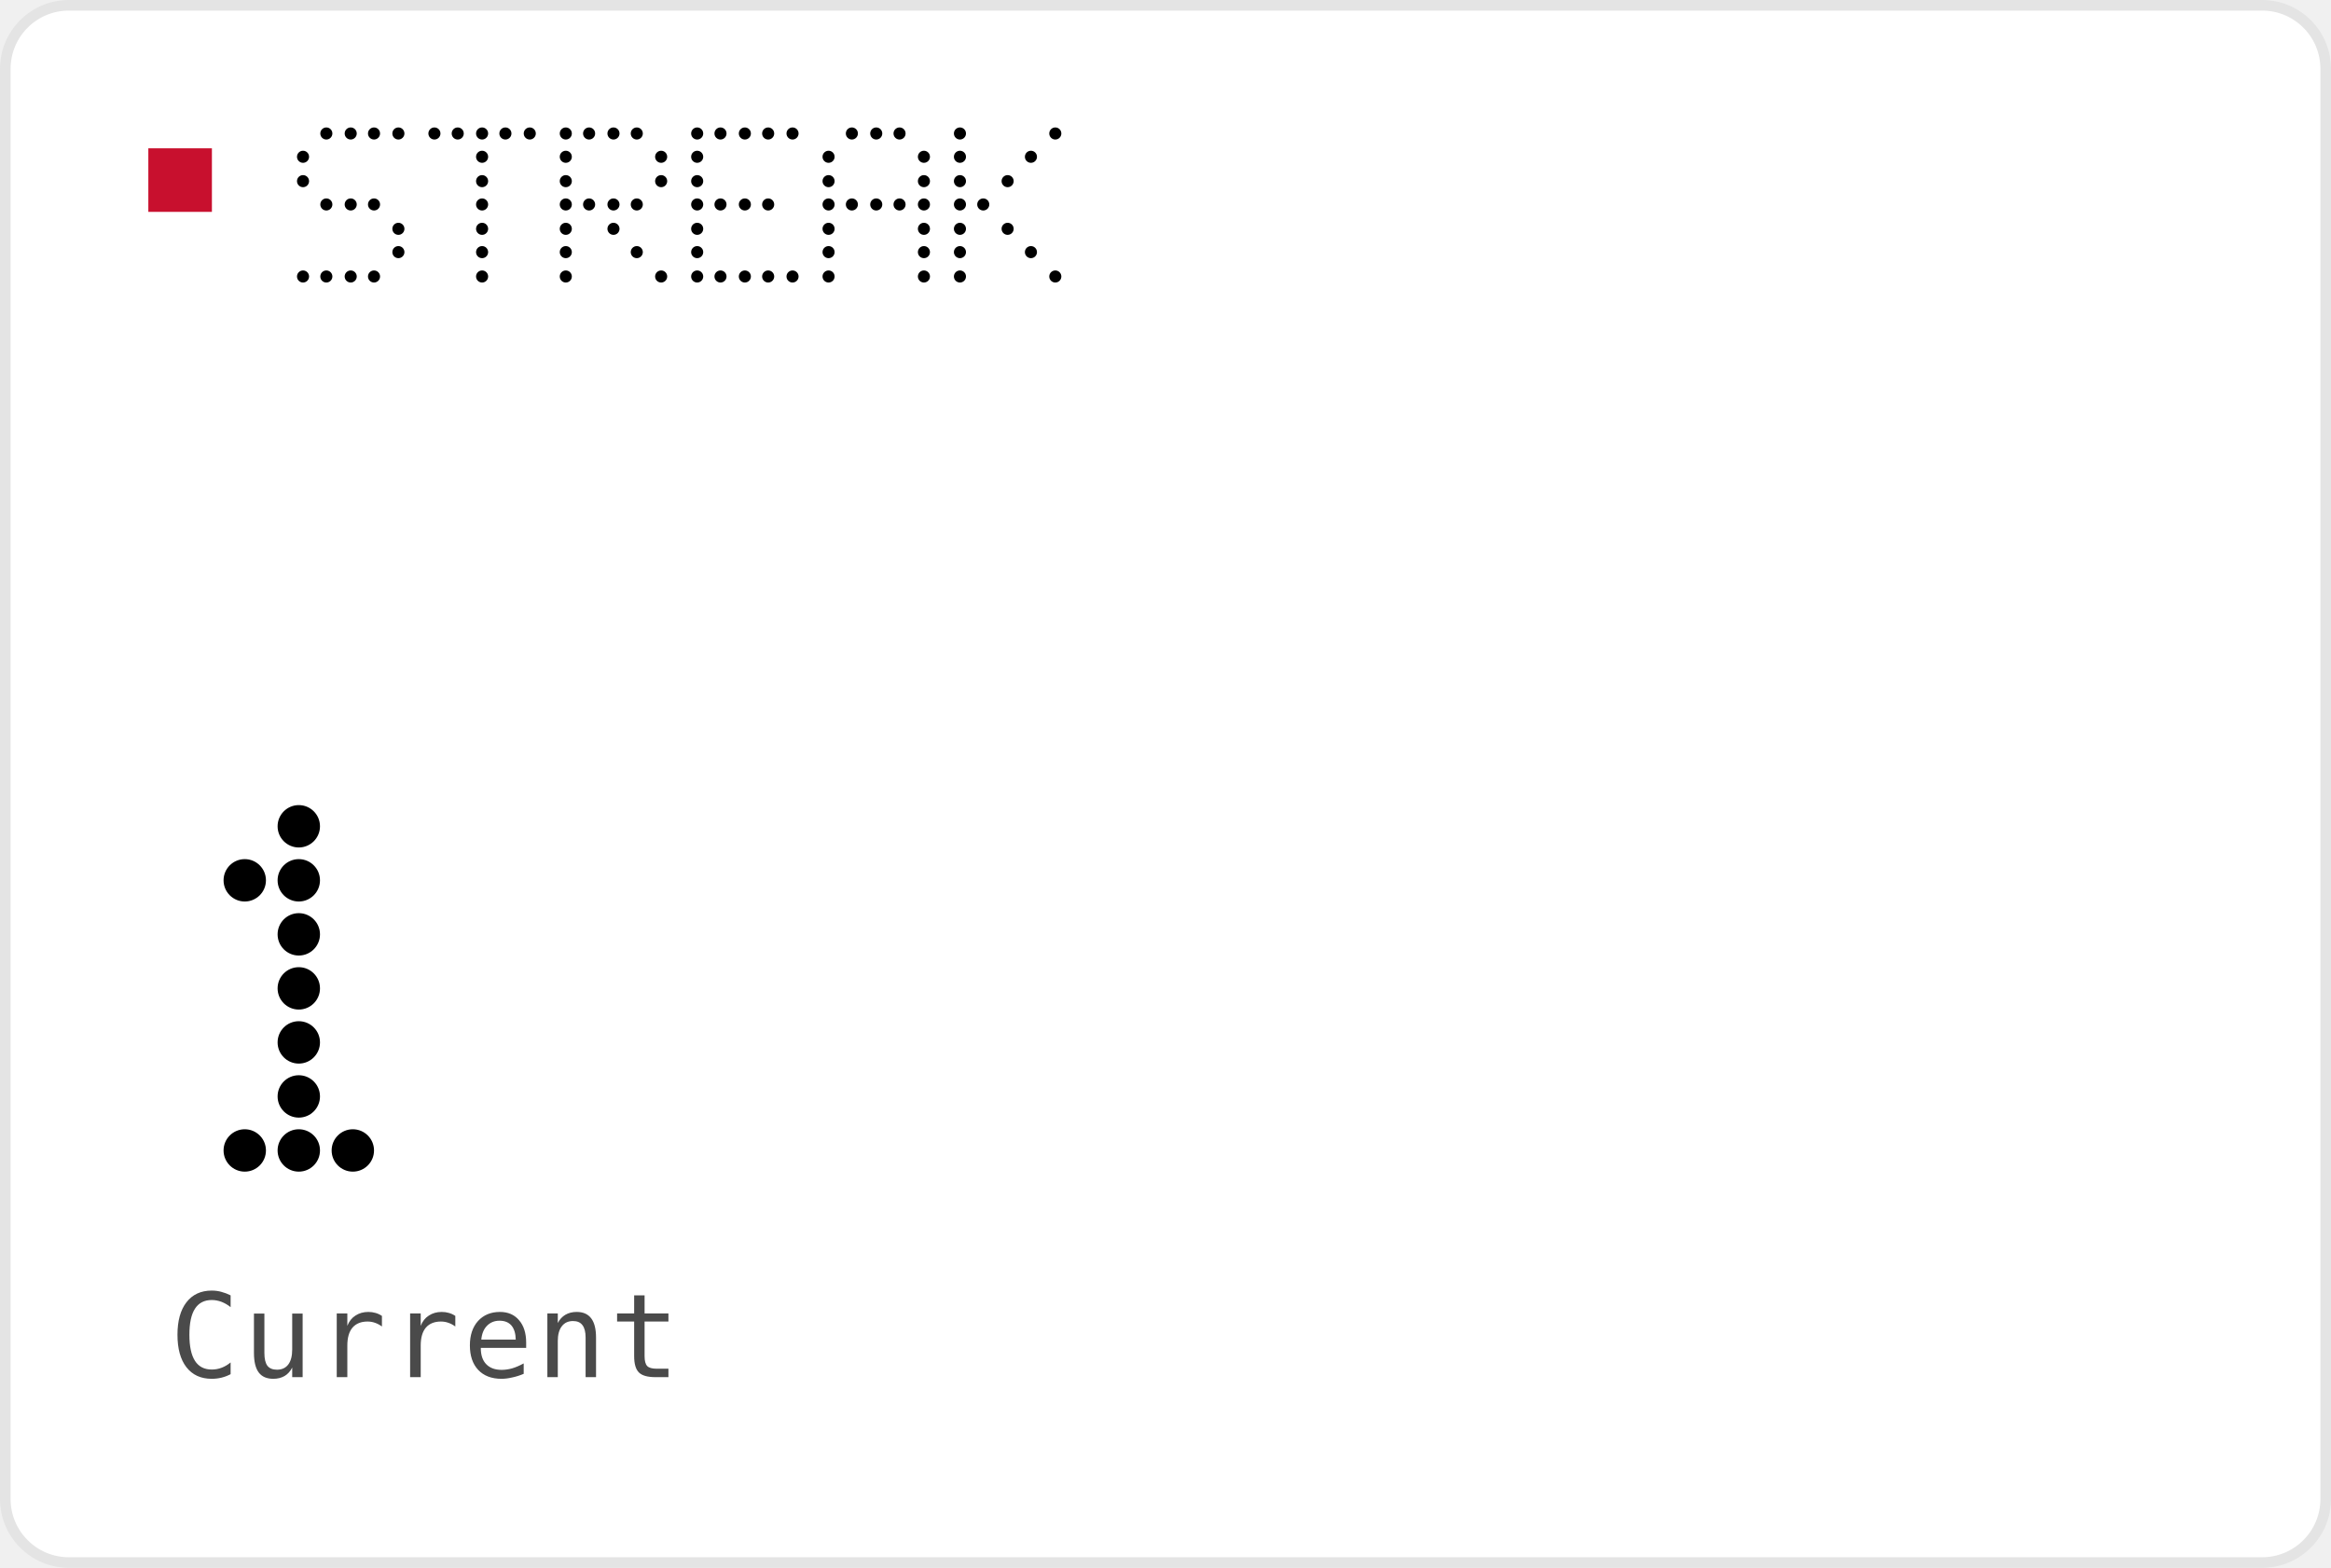
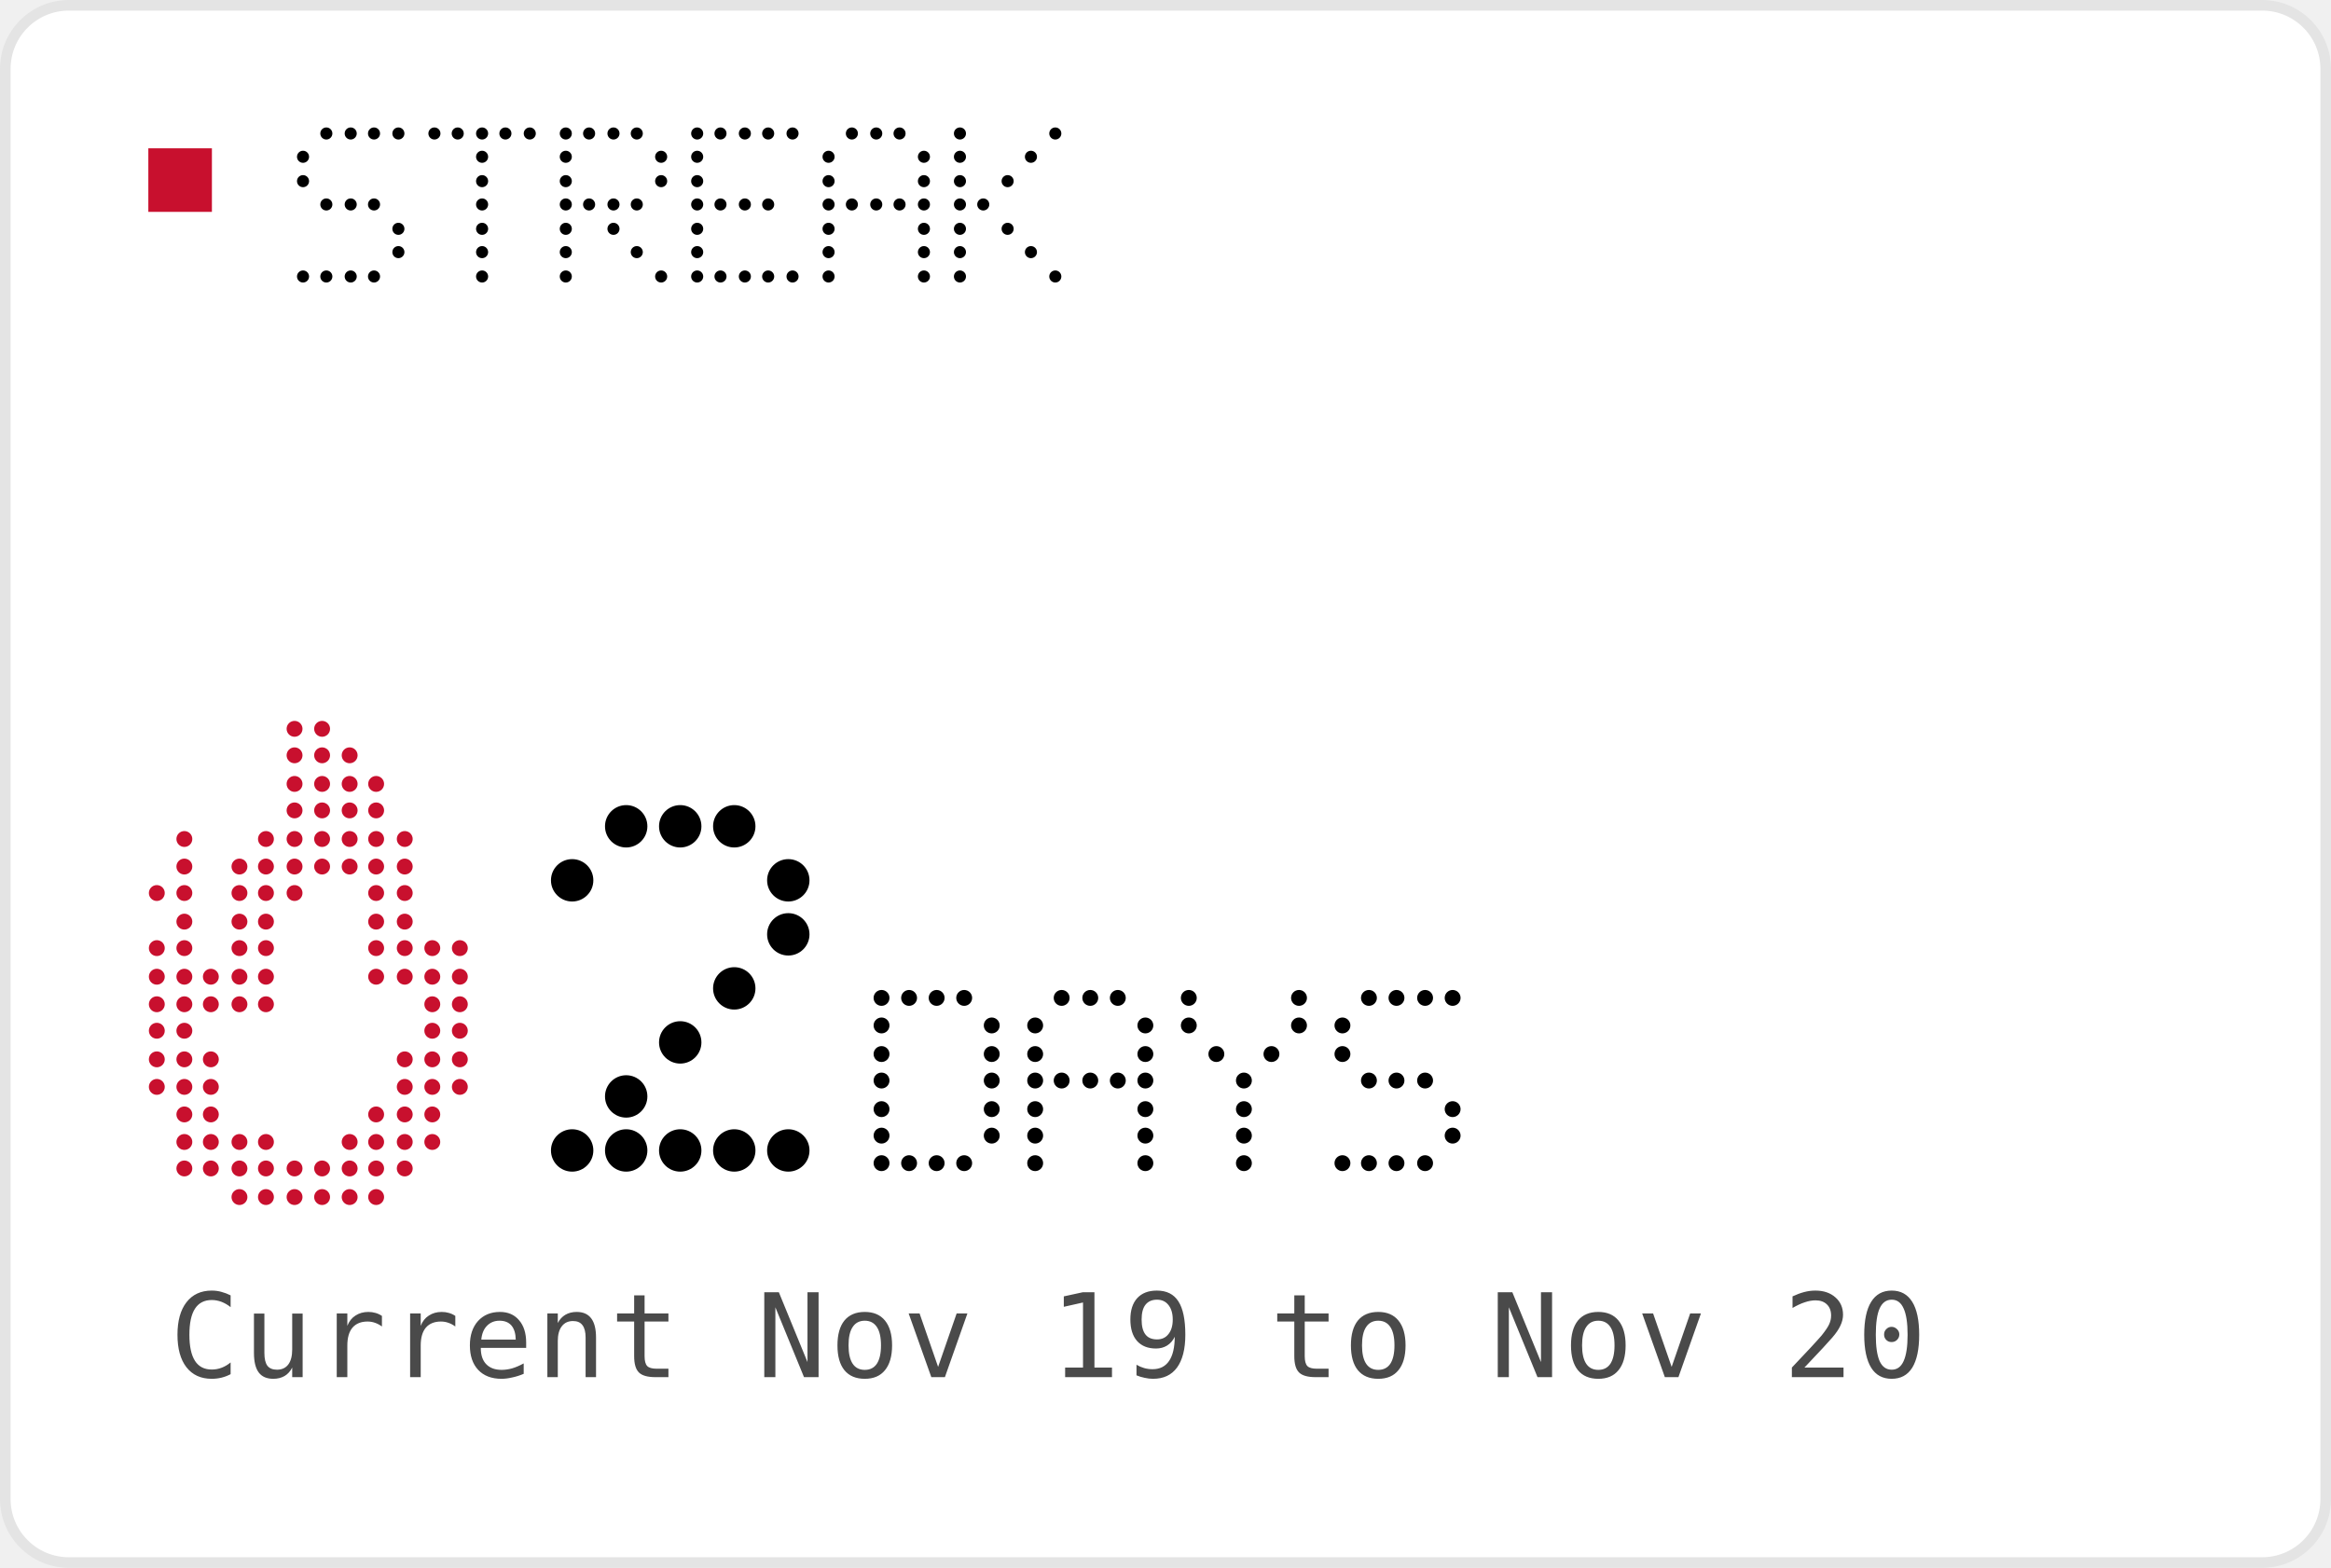
<svg xmlns="http://www.w3.org/2000/svg" width="220" height="148" viewBox="0 0 220 148" role="img">
  <rect x="0.5" y="0.5" width="219" height="147" rx="6" fill="#FFFFFF" stroke="#E4E4E4" stroke-width="1" />
  <rect x="14" y="14" width="6" height="6" fill="#C8102E" />
  <circle cx="30.8" cy="12.6" r="0.57" fill="#000000" />
  <circle cx="33.1" cy="12.6" r="0.57" fill="#000000" />
  <circle cx="35.3" cy="12.6" r="0.57" fill="#000000" />
  <circle cx="37.6" cy="12.6" r="0.57" fill="#000000" />
  <circle cx="28.6" cy="14.8" r="0.57" fill="#000000" />
  <circle cx="28.6" cy="17.1" r="0.57" fill="#000000" />
  <circle cx="30.8" cy="19.3" r="0.57" fill="#000000" />
  <circle cx="33.1" cy="19.3" r="0.57" fill="#000000" />
  <circle cx="35.3" cy="19.3" r="0.57" fill="#000000" />
  <circle cx="37.6" cy="21.6" r="0.57" fill="#000000" />
  <circle cx="37.6" cy="23.8" r="0.57" fill="#000000" />
  <circle cx="28.6" cy="26.1" r="0.57" fill="#000000" />
  <circle cx="30.8" cy="26.1" r="0.57" fill="#000000" />
  <circle cx="33.1" cy="26.1" r="0.57" fill="#000000" />
  <circle cx="35.3" cy="26.1" r="0.57" fill="#000000" />
  <circle cx="41.0" cy="12.6" r="0.57" fill="#000000" />
  <circle cx="43.2" cy="12.6" r="0.57" fill="#000000" />
  <circle cx="45.5" cy="12.6" r="0.57" fill="#000000" />
  <circle cx="47.7" cy="12.6" r="0.57" fill="#000000" />
  <circle cx="50.0" cy="12.6" r="0.57" fill="#000000" />
  <circle cx="45.5" cy="14.8" r="0.57" fill="#000000" />
  <circle cx="45.5" cy="17.1" r="0.57" fill="#000000" />
  <circle cx="45.5" cy="19.3" r="0.57" fill="#000000" />
  <circle cx="45.5" cy="21.6" r="0.57" fill="#000000" />
  <circle cx="45.5" cy="23.8" r="0.57" fill="#000000" />
  <circle cx="45.5" cy="26.1" r="0.57" fill="#000000" />
  <circle cx="53.4" cy="12.6" r="0.57" fill="#000000" />
  <circle cx="55.6" cy="12.6" r="0.57" fill="#000000" />
  <circle cx="57.9" cy="12.6" r="0.57" fill="#000000" />
  <circle cx="60.1" cy="12.6" r="0.57" fill="#000000" />
  <circle cx="53.4" cy="14.8" r="0.57" fill="#000000" />
  <circle cx="62.4" cy="14.8" r="0.57" fill="#000000" />
  <circle cx="53.4" cy="17.1" r="0.57" fill="#000000" />
  <circle cx="62.4" cy="17.1" r="0.57" fill="#000000" />
  <circle cx="53.4" cy="19.3" r="0.57" fill="#000000" />
  <circle cx="55.6" cy="19.3" r="0.57" fill="#000000" />
  <circle cx="57.9" cy="19.3" r="0.57" fill="#000000" />
  <circle cx="60.1" cy="19.3" r="0.57" fill="#000000" />
  <circle cx="53.4" cy="21.6" r="0.57" fill="#000000" />
  <circle cx="57.9" cy="21.6" r="0.57" fill="#000000" />
  <circle cx="53.4" cy="23.8" r="0.57" fill="#000000" />
  <circle cx="60.1" cy="23.8" r="0.57" fill="#000000" />
  <circle cx="53.4" cy="26.1" r="0.57" fill="#000000" />
  <circle cx="62.4" cy="26.1" r="0.57" fill="#000000" />
  <circle cx="65.8" cy="12.6" r="0.57" fill="#000000" />
  <circle cx="68.0" cy="12.6" r="0.57" fill="#000000" />
  <circle cx="70.3" cy="12.6" r="0.57" fill="#000000" />
  <circle cx="72.5" cy="12.6" r="0.57" fill="#000000" />
  <circle cx="74.8" cy="12.6" r="0.57" fill="#000000" />
  <circle cx="65.8" cy="14.8" r="0.57" fill="#000000" />
  <circle cx="65.8" cy="17.1" r="0.57" fill="#000000" />
  <circle cx="65.8" cy="19.3" r="0.57" fill="#000000" />
  <circle cx="68.0" cy="19.3" r="0.57" fill="#000000" />
  <circle cx="70.3" cy="19.3" r="0.57" fill="#000000" />
  <circle cx="72.5" cy="19.3" r="0.57" fill="#000000" />
  <circle cx="65.8" cy="21.6" r="0.57" fill="#000000" />
  <circle cx="65.8" cy="23.8" r="0.57" fill="#000000" />
  <circle cx="65.8" cy="26.1" r="0.57" fill="#000000" />
  <circle cx="68.0" cy="26.1" r="0.57" fill="#000000" />
  <circle cx="70.3" cy="26.1" r="0.57" fill="#000000" />
  <circle cx="72.5" cy="26.1" r="0.57" fill="#000000" />
  <circle cx="74.8" cy="26.1" r="0.57" fill="#000000" />
  <circle cx="80.4" cy="12.6" r="0.57" fill="#000000" />
  <circle cx="82.7" cy="12.6" r="0.57" fill="#000000" />
  <circle cx="84.9" cy="12.6" r="0.57" fill="#000000" />
  <circle cx="78.2" cy="14.8" r="0.57" fill="#000000" />
  <circle cx="87.2" cy="14.8" r="0.57" fill="#000000" />
  <circle cx="78.2" cy="17.1" r="0.57" fill="#000000" />
  <circle cx="87.2" cy="17.1" r="0.57" fill="#000000" />
  <circle cx="78.2" cy="19.3" r="0.57" fill="#000000" />
  <circle cx="80.4" cy="19.3" r="0.57" fill="#000000" />
  <circle cx="82.7" cy="19.3" r="0.57" fill="#000000" />
  <circle cx="84.9" cy="19.3" r="0.57" fill="#000000" />
  <circle cx="87.2" cy="19.3" r="0.57" fill="#000000" />
  <circle cx="78.2" cy="21.6" r="0.57" fill="#000000" />
  <circle cx="87.2" cy="21.6" r="0.57" fill="#000000" />
  <circle cx="78.2" cy="23.8" r="0.57" fill="#000000" />
  <circle cx="87.2" cy="23.8" r="0.57" fill="#000000" />
  <circle cx="78.2" cy="26.1" r="0.57" fill="#000000" />
  <circle cx="87.2" cy="26.1" r="0.57" fill="#000000" />
  <circle cx="90.6" cy="12.6" r="0.57" fill="#000000" />
  <circle cx="99.6" cy="12.6" r="0.57" fill="#000000" />
  <circle cx="90.6" cy="14.8" r="0.57" fill="#000000" />
  <circle cx="97.3" cy="14.8" r="0.57" fill="#000000" />
  <circle cx="90.6" cy="17.1" r="0.57" fill="#000000" />
  <circle cx="95.1" cy="17.1" r="0.57" fill="#000000" />
  <circle cx="90.6" cy="19.3" r="0.57" fill="#000000" />
  <circle cx="92.8" cy="19.3" r="0.57" fill="#000000" />
  <circle cx="90.6" cy="21.6" r="0.57" fill="#000000" />
  <circle cx="95.1" cy="21.6" r="0.57" fill="#000000" />
  <circle cx="90.6" cy="23.8" r="0.57" fill="#000000" />
  <circle cx="97.3" cy="23.8" r="0.57" fill="#000000" />
  <circle cx="90.6" cy="26.1" r="0.57" fill="#000000" />
  <circle cx="99.6" cy="26.1" r="0.57" fill="#000000" />
-   <circle cx="28.2" cy="78.0" r="2.00" fill="#000000" />
-   <circle cx="23.1" cy="83.1" r="2.00" fill="#000000" />
-   <circle cx="28.2" cy="83.1" r="2.00" fill="#000000" />
-   <circle cx="28.2" cy="88.2" r="2.00" fill="#000000" />
-   <circle cx="28.2" cy="93.3" r="2.00" fill="#000000" />
-   <circle cx="28.2" cy="98.4" r="2.00" fill="#000000" />
-   <circle cx="28.2" cy="103.5" r="2.00" fill="#000000" />
-   <circle cx="23.1" cy="108.6" r="2.00" fill="#000000" />
-   <circle cx="28.2" cy="108.6" r="2.00" fill="#000000" />
-   <circle cx="33.3" cy="108.6" r="2.00" fill="#000000" />
-   <text x="16" y="130" fill="#4A4A4A" text-anchor="start" font-family="ui-monospace, Geist Mono, monospace" font-size="11" letter-spacing="0.3" dominant-baseline="auto">Current</text>
+   <circle cx="27.8" cy="68.8" r="0.75" fill="#C8102E" />
+   <circle cx="30.4" cy="68.8" r="0.75" fill="#C8102E" />
+   <circle cx="27.8" cy="71.3" r="0.75" fill="#C8102E" />
+   <circle cx="30.4" cy="71.3" r="0.75" fill="#C8102E" />
+   <circle cx="33.0" cy="71.3" r="0.75" fill="#C8102E" />
+   <circle cx="27.8" cy="74.0" r="0.75" fill="#C8102E" />
+   <circle cx="30.4" cy="74.0" r="0.75" fill="#C8102E" />
+   <circle cx="33.0" cy="74.0" r="0.75" fill="#C8102E" />
+   <circle cx="35.5" cy="74.0" r="0.75" fill="#C8102E" />
+   <circle cx="27.8" cy="76.5" r="0.75" fill="#C8102E" />
+   <circle cx="30.4" cy="76.5" r="0.75" fill="#C8102E" />
+   <circle cx="33.0" cy="76.5" r="0.75" fill="#C8102E" />
+   <circle cx="35.5" cy="76.5" r="0.75" fill="#C8102E" />
+   <circle cx="17.4" cy="79.2" r="0.75" fill="#C8102E" />
+   <circle cx="25.1" cy="79.2" r="0.75" fill="#C8102E" />
+   <circle cx="27.8" cy="79.2" r="0.75" fill="#C8102E" />
+   <circle cx="30.4" cy="79.2" r="0.75" fill="#C8102E" />
+   <circle cx="33.0" cy="79.2" r="0.75" fill="#C8102E" />
+   <circle cx="35.5" cy="79.2" r="0.75" fill="#C8102E" />
+   <circle cx="38.2" cy="79.2" r="0.75" fill="#C8102E" />
+   <circle cx="17.4" cy="81.8" r="0.75" fill="#C8102E" />
+   <circle cx="22.6" cy="81.8" r="0.75" fill="#C8102E" />
+   <circle cx="25.1" cy="81.8" r="0.75" fill="#C8102E" />
+   <circle cx="27.8" cy="81.8" r="0.75" fill="#C8102E" />
+   <circle cx="30.4" cy="81.8" r="0.75" fill="#C8102E" />
+   <circle cx="33.0" cy="81.8" r="0.75" fill="#C8102E" />
+   <circle cx="35.5" cy="81.8" r="0.75" fill="#C8102E" />
+   <circle cx="38.2" cy="81.8" r="0.75" fill="#C8102E" />
+   <circle cx="14.8" cy="84.3" r="0.75" fill="#C8102E" />
+   <circle cx="17.4" cy="84.3" r="0.75" fill="#C8102E" />
+   <circle cx="22.6" cy="84.3" r="0.75" fill="#C8102E" />
+   <circle cx="25.1" cy="84.3" r="0.75" fill="#C8102E" />
+   <circle cx="27.8" cy="84.3" r="0.75" fill="#C8102E" />
+   <circle cx="35.5" cy="84.3" r="0.75" fill="#C8102E" />
+   <circle cx="38.2" cy="84.3" r="0.75" fill="#C8102E" />
+   <circle cx="17.4" cy="87.0" r="0.75" fill="#C8102E" />
+   <circle cx="22.6" cy="87.0" r="0.75" fill="#C8102E" />
+   <circle cx="25.1" cy="87.0" r="0.75" fill="#C8102E" />
+   <circle cx="35.5" cy="87.0" r="0.75" fill="#C8102E" />
+   <circle cx="38.2" cy="87.0" r="0.75" fill="#C8102E" />
+   <circle cx="14.8" cy="89.5" r="0.75" fill="#C8102E" />
+   <circle cx="17.4" cy="89.5" r="0.75" fill="#C8102E" />
+   <circle cx="22.6" cy="89.5" r="0.75" fill="#C8102E" />
+   <circle cx="25.1" cy="89.5" r="0.75" fill="#C8102E" />
+   <circle cx="35.5" cy="89.5" r="0.75" fill="#C8102E" />
+   <circle cx="38.2" cy="89.5" r="0.75" fill="#C8102E" />
+   <circle cx="40.8" cy="89.5" r="0.75" fill="#C8102E" />
+   <circle cx="43.4" cy="89.5" r="0.75" fill="#C8102E" />
+   <circle cx="14.8" cy="92.2" r="0.75" fill="#C8102E" />
+   <circle cx="17.4" cy="92.2" r="0.75" fill="#C8102E" />
+   <circle cx="19.9" cy="92.2" r="0.75" fill="#C8102E" />
+   <circle cx="22.6" cy="92.2" r="0.75" fill="#C8102E" />
+   <circle cx="25.1" cy="92.2" r="0.75" fill="#C8102E" />
+   <circle cx="35.5" cy="92.2" r="0.75" fill="#C8102E" />
+   <circle cx="38.2" cy="92.2" r="0.75" fill="#C8102E" />
+   <circle cx="40.8" cy="92.2" r="0.75" fill="#C8102E" />
+   <circle cx="43.4" cy="92.2" r="0.75" fill="#C8102E" />
+   <circle cx="14.8" cy="94.8" r="0.75" fill="#C8102E" />
+   <circle cx="17.4" cy="94.8" r="0.75" fill="#C8102E" />
+   <circle cx="19.9" cy="94.8" r="0.75" fill="#C8102E" />
+   <circle cx="22.6" cy="94.8" r="0.75" fill="#C8102E" />
+   <circle cx="25.1" cy="94.8" r="0.75" fill="#C8102E" />
+   <circle cx="40.8" cy="94.8" r="0.75" fill="#C8102E" />
+   <circle cx="43.4" cy="94.8" r="0.75" fill="#C8102E" />
+   <circle cx="14.8" cy="97.3" r="0.75" fill="#C8102E" />
+   <circle cx="17.4" cy="97.3" r="0.75" fill="#C8102E" />
+   <circle cx="40.8" cy="97.3" r="0.75" fill="#C8102E" />
+   <circle cx="43.4" cy="97.3" r="0.75" fill="#C8102E" />
+   <circle cx="14.8" cy="100.0" r="0.75" fill="#C8102E" />
+   <circle cx="17.4" cy="100.0" r="0.75" fill="#C8102E" />
+   <circle cx="19.9" cy="100.0" r="0.75" fill="#C8102E" />
+   <circle cx="38.2" cy="100.0" r="0.75" fill="#C8102E" />
+   <circle cx="40.8" cy="100.0" r="0.75" fill="#C8102E" />
+   <circle cx="43.4" cy="100.0" r="0.75" fill="#C8102E" />
+   <circle cx="14.8" cy="102.6" r="0.75" fill="#C8102E" />
+   <circle cx="17.4" cy="102.6" r="0.75" fill="#C8102E" />
+   <circle cx="19.9" cy="102.6" r="0.75" fill="#C8102E" />
+   <circle cx="38.2" cy="102.6" r="0.75" fill="#C8102E" />
+   <circle cx="40.8" cy="102.6" r="0.75" fill="#C8102E" />
+   <circle cx="43.4" cy="102.6" r="0.75" fill="#C8102E" />
+   <circle cx="17.4" cy="105.2" r="0.75" fill="#C8102E" />
+   <circle cx="19.9" cy="105.2" r="0.75" fill="#C8102E" />
+   <circle cx="35.5" cy="105.2" r="0.75" fill="#C8102E" />
+   <circle cx="38.2" cy="105.2" r="0.75" fill="#C8102E" />
+   <circle cx="40.8" cy="105.2" r="0.75" fill="#C8102E" />
+   <circle cx="17.4" cy="107.8" r="0.75" fill="#C8102E" />
+   <circle cx="19.9" cy="107.8" r="0.75" fill="#C8102E" />
+   <circle cx="22.6" cy="107.8" r="0.75" fill="#C8102E" />
+   <circle cx="25.1" cy="107.8" r="0.75" fill="#C8102E" />
+   <circle cx="33.0" cy="107.8" r="0.75" fill="#C8102E" />
+   <circle cx="35.5" cy="107.8" r="0.75" fill="#C8102E" />
+   <circle cx="38.2" cy="107.8" r="0.75" fill="#C8102E" />
+   <circle cx="40.8" cy="107.8" r="0.75" fill="#C8102E" />
+   <circle cx="17.4" cy="110.3" r="0.75" fill="#C8102E" />
+   <circle cx="19.9" cy="110.3" r="0.75" fill="#C8102E" />
+   <circle cx="22.6" cy="110.3" r="0.75" fill="#C8102E" />
+   <circle cx="25.1" cy="110.3" r="0.75" fill="#C8102E" />
+   <circle cx="27.8" cy="110.3" r="0.75" fill="#C8102E" />
+   <circle cx="30.4" cy="110.3" r="0.75" fill="#C8102E" />
+   <circle cx="33.0" cy="110.3" r="0.75" fill="#C8102E" />
+   <circle cx="35.5" cy="110.3" r="0.75" fill="#C8102E" />
+   <circle cx="38.2" cy="110.3" r="0.75" fill="#C8102E" />
+   <circle cx="22.6" cy="113.0" r="0.75" fill="#C8102E" />
+   <circle cx="25.1" cy="113.0" r="0.75" fill="#C8102E" />
+   <circle cx="27.8" cy="113.0" r="0.75" fill="#C8102E" />
+   <circle cx="30.4" cy="113.0" r="0.75" fill="#C8102E" />
+   <circle cx="33.0" cy="113.0" r="0.75" fill="#C8102E" />
+   <circle cx="35.5" cy="113.0" r="0.75" fill="#C8102E" />
+   <circle cx="59.1" cy="78.0" r="2.00" fill="#000000" />
+   <circle cx="64.2" cy="78.0" r="2.00" fill="#000000" />
+   <circle cx="69.3" cy="78.0" r="2.00" fill="#000000" />
+   <circle cx="54.0" cy="83.1" r="2.00" fill="#000000" />
+   <circle cx="74.4" cy="83.1" r="2.00" fill="#000000" />
+   <circle cx="74.4" cy="88.2" r="2.00" fill="#000000" />
+   <circle cx="69.3" cy="93.3" r="2.00" fill="#000000" />
+   <circle cx="64.2" cy="98.4" r="2.00" fill="#000000" />
+   <circle cx="59.1" cy="103.5" r="2.00" fill="#000000" />
+   <circle cx="54.0" cy="108.6" r="2.00" fill="#000000" />
+   <circle cx="59.1" cy="108.6" r="2.00" fill="#000000" />
+   <circle cx="64.2" cy="108.6" r="2.00" fill="#000000" />
+   <circle cx="69.3" cy="108.6" r="2.00" fill="#000000" />
+   <circle cx="74.4" cy="108.6" r="2.00" fill="#000000" />
+   <circle cx="83.2" cy="94.2" r="0.75" fill="#000000" />
+   <circle cx="85.8" cy="94.2" r="0.75" fill="#000000" />
+   <circle cx="88.4" cy="94.2" r="0.75" fill="#000000" />
+   <circle cx="91.0" cy="94.2" r="0.75" fill="#000000" />
+   <circle cx="83.2" cy="96.8" r="0.75" fill="#000000" />
+   <circle cx="93.6" cy="96.8" r="0.75" fill="#000000" />
+   <circle cx="83.2" cy="99.5" r="0.75" fill="#000000" />
+   <circle cx="93.6" cy="99.5" r="0.75" fill="#000000" />
+   <circle cx="83.2" cy="102.0" r="0.75" fill="#000000" />
+   <circle cx="93.6" cy="102.0" r="0.75" fill="#000000" />
+   <circle cx="83.2" cy="104.7" r="0.75" fill="#000000" />
+   <circle cx="93.6" cy="104.7" r="0.75" fill="#000000" />
+   <circle cx="83.2" cy="107.2" r="0.75" fill="#000000" />
+   <circle cx="93.6" cy="107.2" r="0.75" fill="#000000" />
+   <circle cx="83.2" cy="109.8" r="0.75" fill="#000000" />
+   <circle cx="85.8" cy="109.8" r="0.75" fill="#000000" />
+   <circle cx="88.4" cy="109.8" r="0.75" fill="#000000" />
+   <circle cx="91.0" cy="109.8" r="0.75" fill="#000000" />
+   <circle cx="100.2" cy="94.2" r="0.75" fill="#000000" />
+   <circle cx="102.9" cy="94.2" r="0.75" fill="#000000" />
+   <circle cx="105.5" cy="94.2" r="0.75" fill="#000000" />
+   <circle cx="97.7" cy="96.8" r="0.75" fill="#000000" />
+   <circle cx="108.1" cy="96.8" r="0.75" fill="#000000" />
+   <circle cx="97.7" cy="99.5" r="0.75" fill="#000000" />
+   <circle cx="108.1" cy="99.5" r="0.75" fill="#000000" />
+   <circle cx="97.7" cy="102.0" r="0.75" fill="#000000" />
+   <circle cx="100.2" cy="102.0" r="0.75" fill="#000000" />
+   <circle cx="102.9" cy="102.0" r="0.75" fill="#000000" />
+   <circle cx="105.5" cy="102.0" r="0.75" fill="#000000" />
+   <circle cx="108.1" cy="102.0" r="0.75" fill="#000000" />
+   <circle cx="97.7" cy="104.7" r="0.75" fill="#000000" />
+   <circle cx="108.1" cy="104.7" r="0.75" fill="#000000" />
+   <circle cx="97.7" cy="107.2" r="0.75" fill="#000000" />
+   <circle cx="108.1" cy="107.2" r="0.75" fill="#000000" />
+   <circle cx="97.7" cy="109.8" r="0.75" fill="#000000" />
+   <circle cx="108.1" cy="109.8" r="0.75" fill="#000000" />
+   <circle cx="112.2" cy="94.2" r="0.75" fill="#000000" />
+   <circle cx="122.6" cy="94.2" r="0.75" fill="#000000" />
+   <circle cx="112.2" cy="96.8" r="0.75" fill="#000000" />
+   <circle cx="122.6" cy="96.8" r="0.75" fill="#000000" />
+   <circle cx="114.8" cy="99.5" r="0.75" fill="#000000" />
+   <circle cx="120.0" cy="99.5" r="0.75" fill="#000000" />
+   <circle cx="117.4" cy="102.0" r="0.75" fill="#000000" />
+   <circle cx="117.4" cy="104.7" r="0.75" fill="#000000" />
+   <circle cx="117.4" cy="107.2" r="0.75" fill="#000000" />
+   <circle cx="117.4" cy="109.8" r="0.75" fill="#000000" />
+   <circle cx="129.2" cy="94.2" r="0.75" fill="#000000" />
+   <circle cx="131.8" cy="94.2" r="0.75" fill="#000000" />
+   <circle cx="134.5" cy="94.2" r="0.75" fill="#000000" />
+   <circle cx="137.1" cy="94.2" r="0.75" fill="#000000" />
+   <circle cx="126.7" cy="96.8" r="0.75" fill="#000000" />
+   <circle cx="126.7" cy="99.5" r="0.75" fill="#000000" />
+   <circle cx="129.2" cy="102.0" r="0.75" fill="#000000" />
+   <circle cx="131.8" cy="102.0" r="0.75" fill="#000000" />
+   <circle cx="134.5" cy="102.0" r="0.75" fill="#000000" />
+   <circle cx="137.1" cy="104.7" r="0.75" fill="#000000" />
+   <circle cx="137.1" cy="107.2" r="0.75" fill="#000000" />
+   <circle cx="126.7" cy="109.8" r="0.75" fill="#000000" />
+   <circle cx="129.2" cy="109.8" r="0.75" fill="#000000" />
+   <circle cx="131.8" cy="109.8" r="0.75" fill="#000000" />
+   <circle cx="134.5" cy="109.8" r="0.75" fill="#000000" />
+   <text x="16" y="130" fill="#4A4A4A" text-anchor="start" font-family="ui-monospace, Geist Mono, monospace" font-size="11" letter-spacing="0.3" dominant-baseline="auto">Current Nov 19 to Nov 20</text>
</svg>
